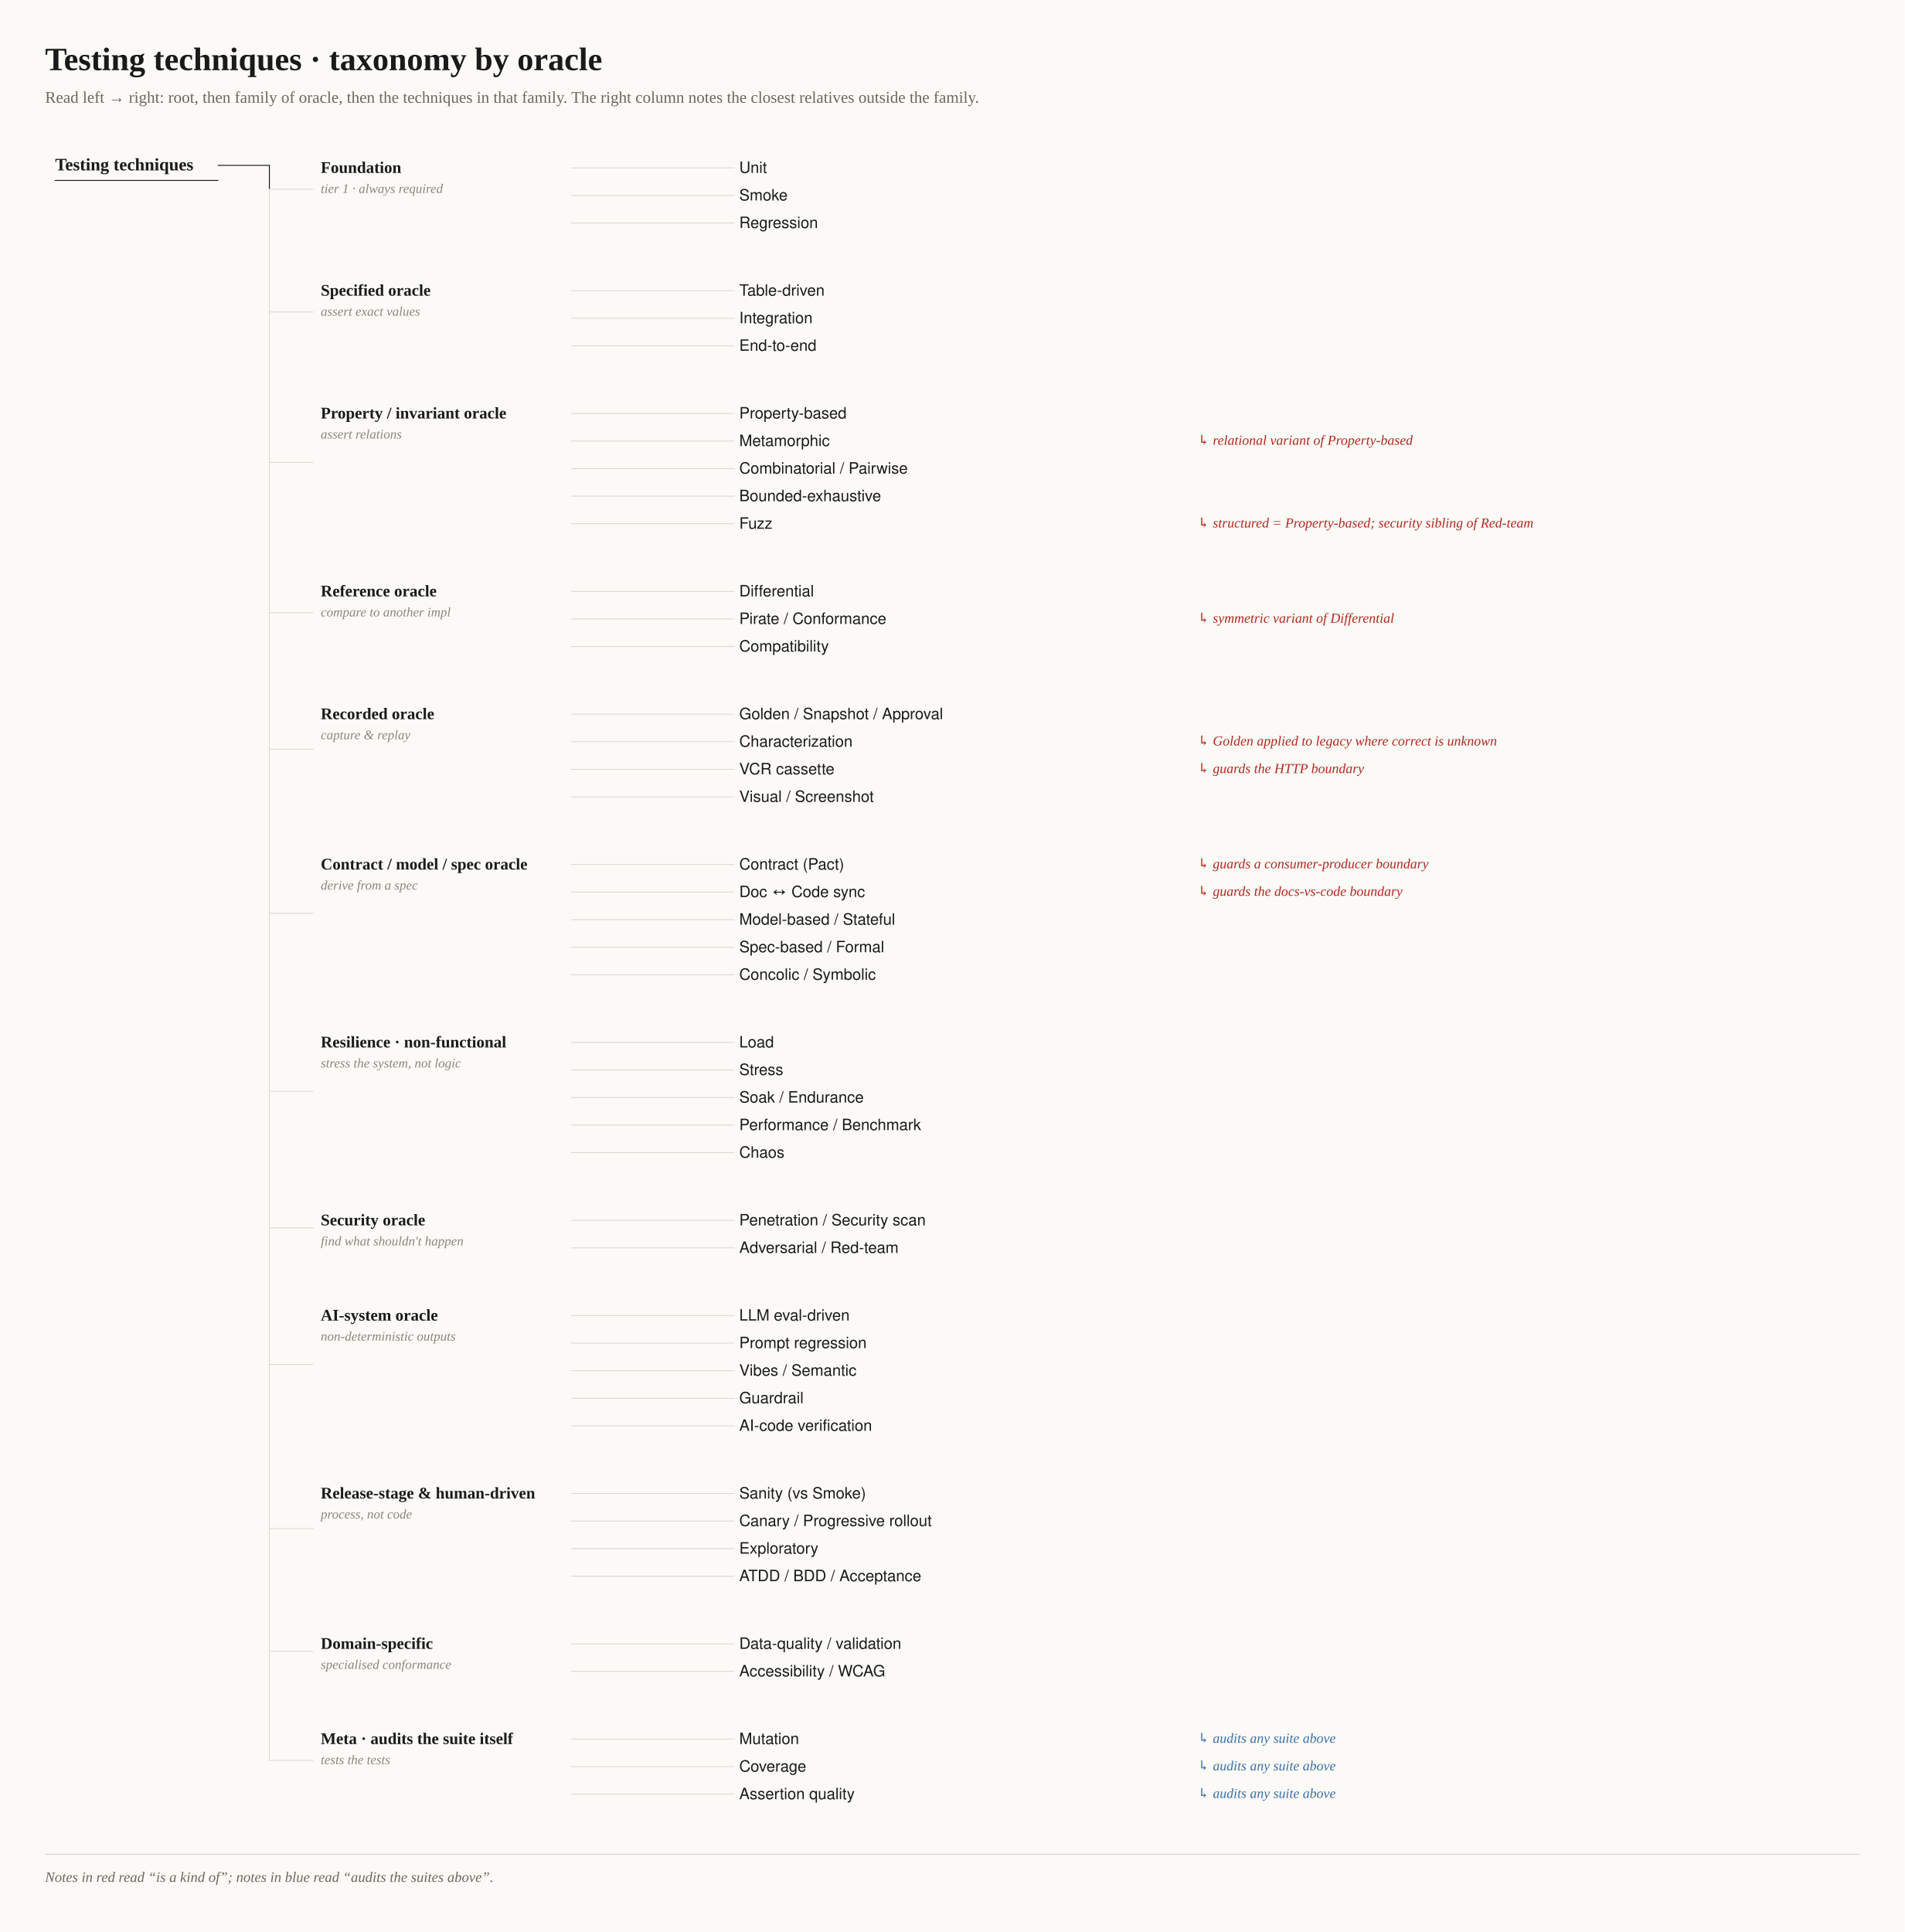
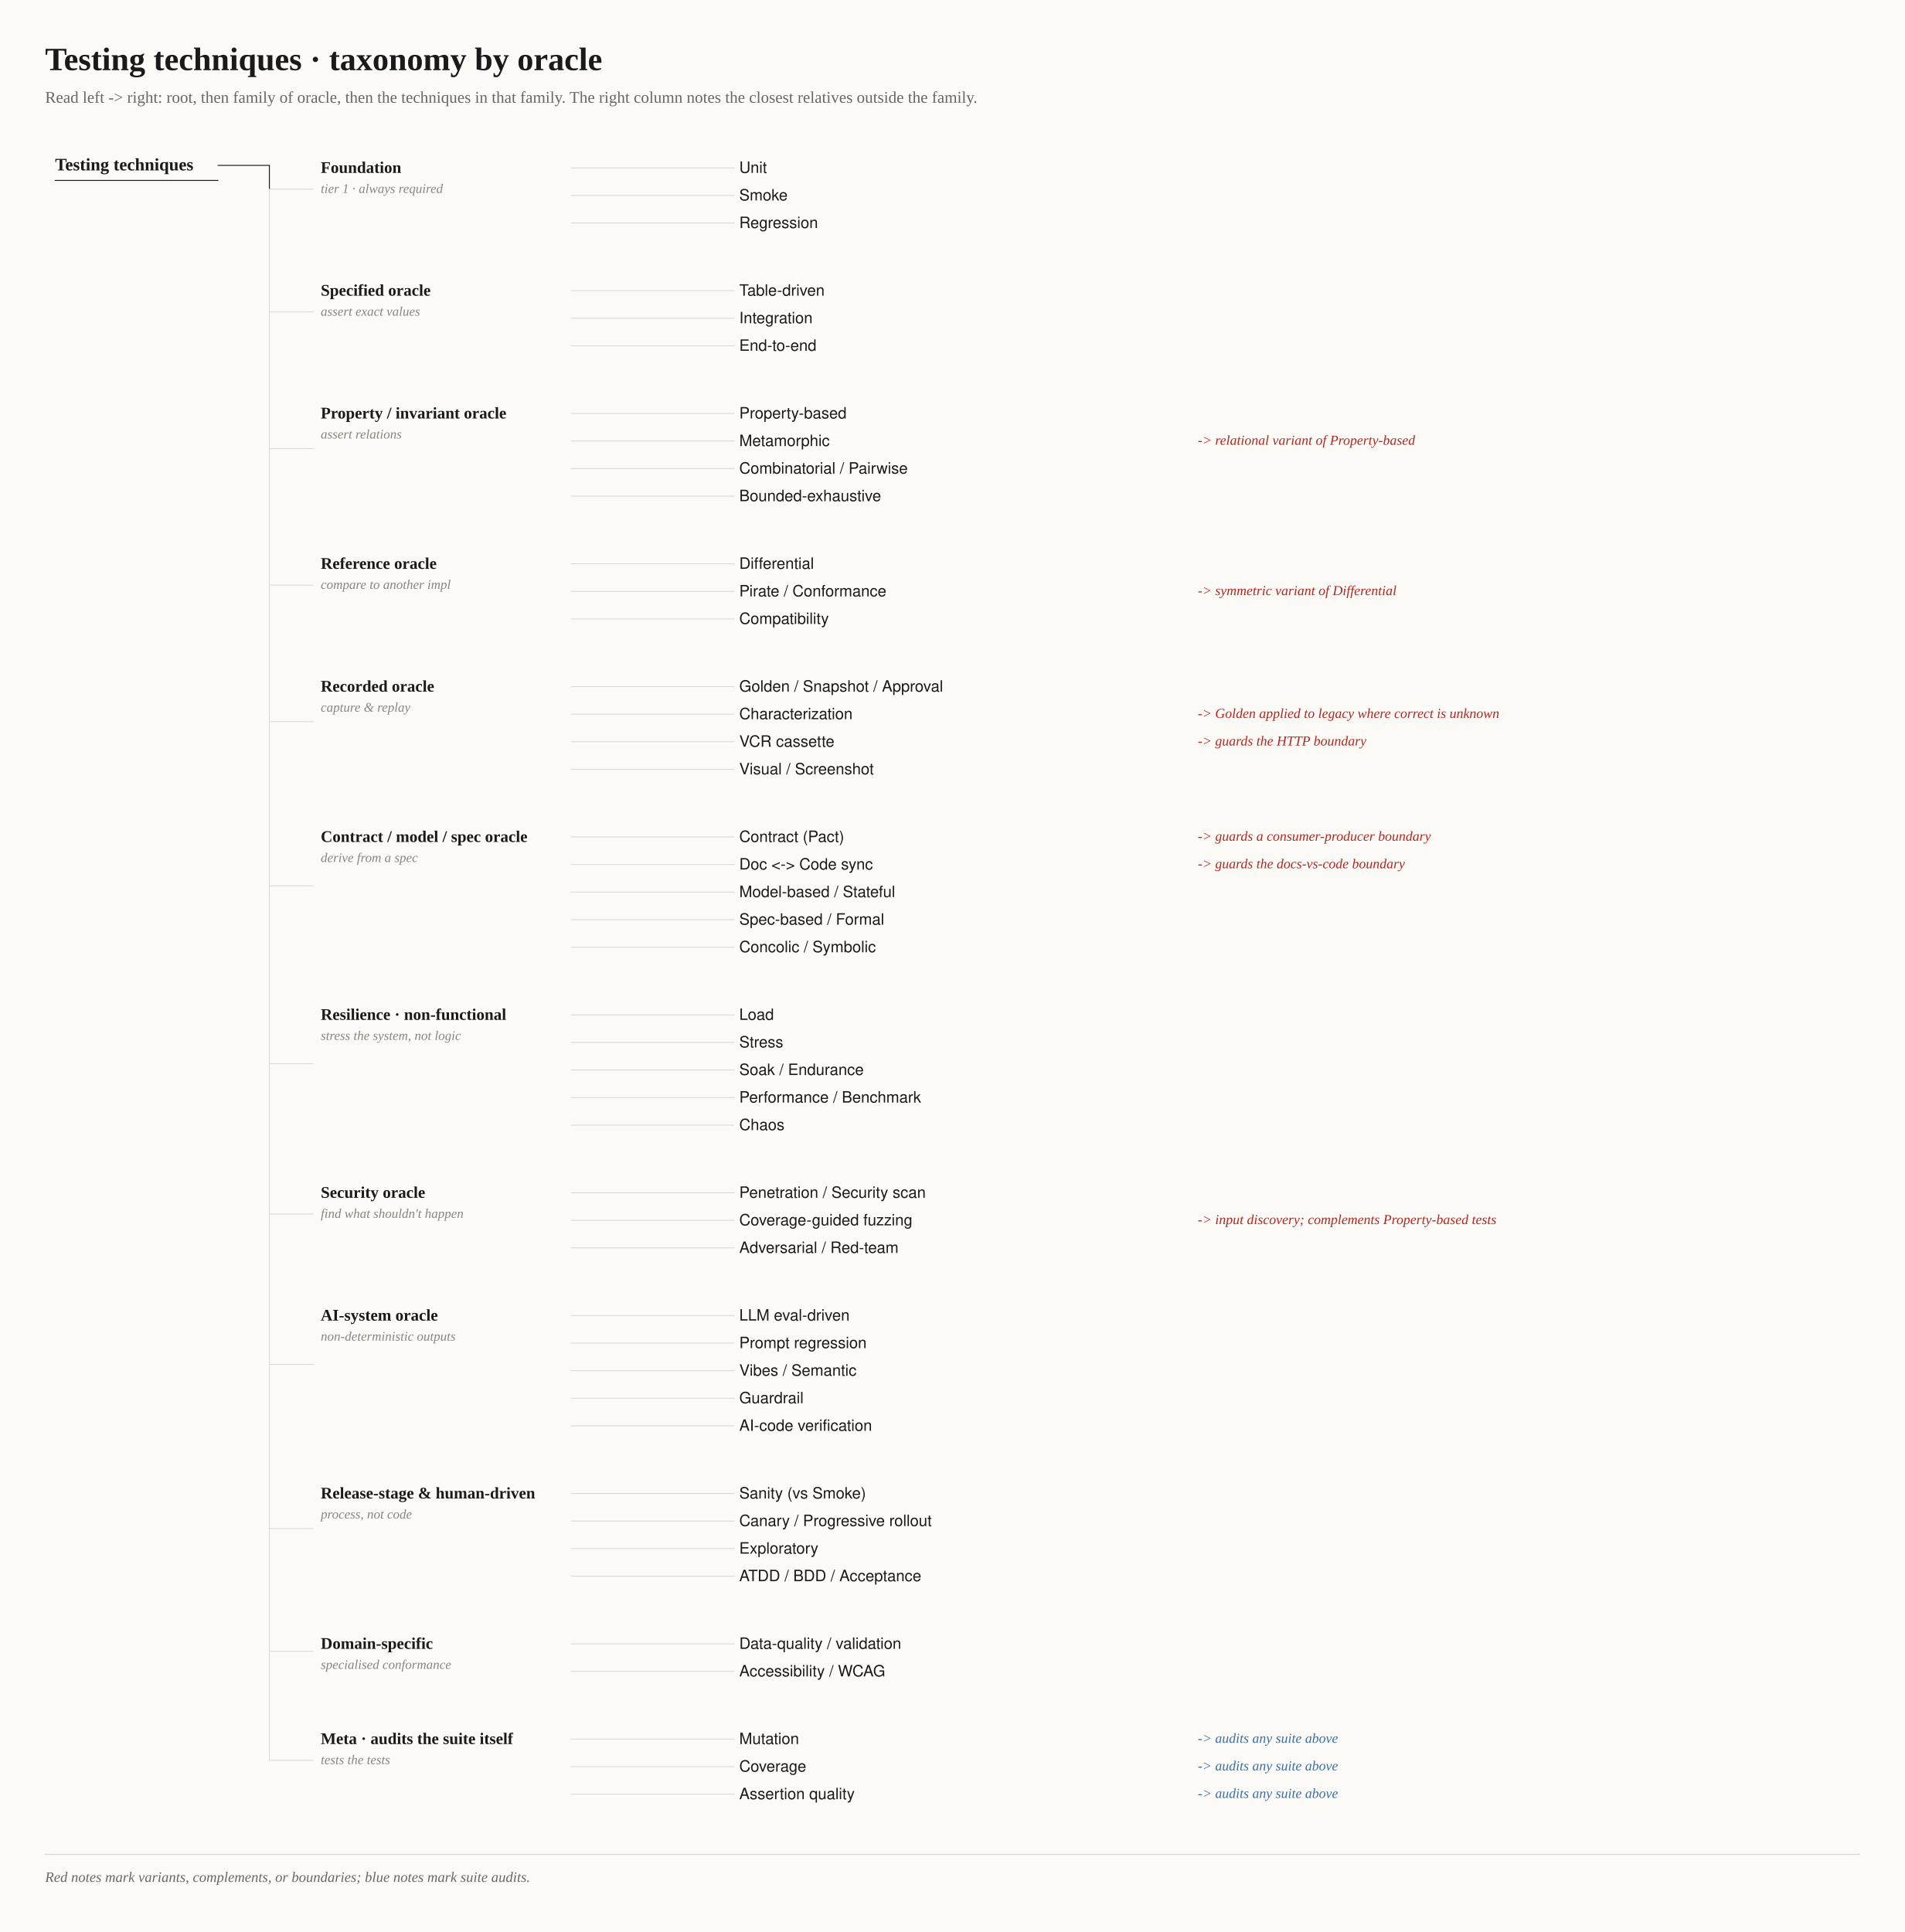
<svg xmlns="http://www.w3.org/2000/svg" width="1520" height="1542" viewBox="0 0 1520 1542">
  <rect width="1520" height="1542" fill="#fbfaf7" />
  <text x="36.0" y="56.0" font-size="26" font-family="Georgia, 'Times New Roman', serif" font-weight="700" fill="#1a1a1a" text-anchor="start">Testing techniques · taxonomy by oracle</text>
-   <text x="36.0" y="82.0" font-size="13" font-family="Georgia, 'Times New Roman', serif" font-weight="400" fill="#6b665d" text-anchor="start">Read left → right: root, then family of oracle, then the techniques in that family. The right column notes the closest relatives outside the family.</text>
+   <text x="36.0" y="82.0" font-size="13" font-family="Georgia, 'Times New Roman', serif" font-weight="400" fill="#6b665d" text-anchor="start">Read left -&gt; right: root, then family of oracle, then the techniques in that family. The right column notes the closest relatives outside the family.</text>
  <text x="44.0" y="136.0" font-size="14" font-family="Georgia, 'Times New Roman', serif" font-weight="700" fill="#1a1a1a" text-anchor="start">Testing techniques</text>
  <line x1="44.0" y1="144.0" x2="174.0" y2="144.0" stroke="#1a1a1a" stroke-width="0.75" stroke-linecap="round" />
  <text x="256.0" y="138.0" font-size="13" font-family="Georgia, 'Times New Roman', serif" font-weight="700" fill="#1a1a1a" text-anchor="start">Foundation</text>
  <text x="256.0" y="154.0" font-size="10.5" font-family="Georgia, 'Times New Roman', serif" font-weight="400" fill="#8a857c" text-anchor="start" font-style="italic">tier 1 · always required</text>
  <text x="590.0" y="138.0" font-size="12.5" font-family="-apple-system, 'Segoe UI', Helvetica, Arial, sans-serif" font-weight="400" fill="#1a1a1a" text-anchor="start">Unit</text>
  <line x1="456.0" y1="134.0" x2="586.0" y2="134.0" stroke="#d8d4cc" stroke-width="0.6" stroke-linecap="round" />
  <text x="590.0" y="160.0" font-size="12.5" font-family="-apple-system, 'Segoe UI', Helvetica, Arial, sans-serif" font-weight="400" fill="#1a1a1a" text-anchor="start">Smoke</text>
  <line x1="456.0" y1="156.0" x2="586.0" y2="156.0" stroke="#d8d4cc" stroke-width="0.6" stroke-linecap="round" />
  <text x="590.0" y="182.0" font-size="12.5" font-family="-apple-system, 'Segoe UI', Helvetica, Arial, sans-serif" font-weight="400" fill="#1a1a1a" text-anchor="start">Regression</text>
  <line x1="456.0" y1="178.0" x2="586.0" y2="178.0" stroke="#d8d4cc" stroke-width="0.6" stroke-linecap="round" />
  <text x="256.0" y="236.0" font-size="13" font-family="Georgia, 'Times New Roman', serif" font-weight="700" fill="#1a1a1a" text-anchor="start">Specified oracle</text>
  <text x="256.0" y="252.0" font-size="10.5" font-family="Georgia, 'Times New Roman', serif" font-weight="400" fill="#8a857c" text-anchor="start" font-style="italic">assert exact values</text>
  <text x="590.0" y="236.0" font-size="12.5" font-family="-apple-system, 'Segoe UI', Helvetica, Arial, sans-serif" font-weight="400" fill="#1a1a1a" text-anchor="start">Table-driven</text>
  <line x1="456.0" y1="232.0" x2="586.0" y2="232.0" stroke="#d8d4cc" stroke-width="0.6" stroke-linecap="round" />
  <text x="590.0" y="258.0" font-size="12.5" font-family="-apple-system, 'Segoe UI', Helvetica, Arial, sans-serif" font-weight="400" fill="#1a1a1a" text-anchor="start">Integration</text>
  <line x1="456.0" y1="254.0" x2="586.0" y2="254.0" stroke="#d8d4cc" stroke-width="0.6" stroke-linecap="round" />
  <text x="590.0" y="280.0" font-size="12.5" font-family="-apple-system, 'Segoe UI', Helvetica, Arial, sans-serif" font-weight="400" fill="#1a1a1a" text-anchor="start">End-to-end</text>
  <line x1="456.0" y1="276.0" x2="586.0" y2="276.0" stroke="#d8d4cc" stroke-width="0.6" stroke-linecap="round" />
  <text x="256.0" y="334.0" font-size="13" font-family="Georgia, 'Times New Roman', serif" font-weight="700" fill="#1a1a1a" text-anchor="start">Property / invariant oracle</text>
  <text x="256.0" y="350.0" font-size="10.5" font-family="Georgia, 'Times New Roman', serif" font-weight="400" fill="#8a857c" text-anchor="start" font-style="italic">assert relations</text>
  <text x="590.0" y="334.0" font-size="12.5" font-family="-apple-system, 'Segoe UI', Helvetica, Arial, sans-serif" font-weight="400" fill="#1a1a1a" text-anchor="start">Property-based</text>
  <line x1="456.0" y1="330.0" x2="586.0" y2="330.0" stroke="#d8d4cc" stroke-width="0.6" stroke-linecap="round" />
  <text x="590.0" y="356.0" font-size="12.5" font-family="-apple-system, 'Segoe UI', Helvetica, Arial, sans-serif" font-weight="400" fill="#1a1a1a" text-anchor="start">Metamorphic</text>
  <line x1="456.0" y1="352.0" x2="586.0" y2="352.0" stroke="#d8d4cc" stroke-width="0.6" stroke-linecap="round" />
  <text x="590.0" y="378.0" font-size="12.5" font-family="-apple-system, 'Segoe UI', Helvetica, Arial, sans-serif" font-weight="400" fill="#1a1a1a" text-anchor="start">Combinatorial / Pairwise</text>
  <line x1="456.0" y1="374.0" x2="586.0" y2="374.0" stroke="#d8d4cc" stroke-width="0.6" stroke-linecap="round" />
  <text x="590.0" y="400.0" font-size="12.5" font-family="-apple-system, 'Segoe UI', Helvetica, Arial, sans-serif" font-weight="400" fill="#1a1a1a" text-anchor="start">Bounded-exhaustive</text>
  <line x1="456.0" y1="396.0" x2="586.0" y2="396.0" stroke="#d8d4cc" stroke-width="0.6" stroke-linecap="round" />
-   <text x="590.0" y="422.0" font-size="12.5" font-family="-apple-system, 'Segoe UI', Helvetica, Arial, sans-serif" font-weight="400" fill="#1a1a1a" text-anchor="start">Fuzz</text>
-   <line x1="456.0" y1="418.0" x2="586.0" y2="418.0" stroke="#d8d4cc" stroke-width="0.6" stroke-linecap="round" />
-   <text x="256.0" y="476.0" font-size="13" font-family="Georgia, 'Times New Roman', serif" font-weight="700" fill="#1a1a1a" text-anchor="start">Reference oracle</text>
-   <text x="256.0" y="492.0" font-size="10.5" font-family="Georgia, 'Times New Roman', serif" font-weight="400" fill="#8a857c" text-anchor="start" font-style="italic">compare to another impl</text>
-   <text x="590.0" y="476.0" font-size="12.5" font-family="-apple-system, 'Segoe UI', Helvetica, Arial, sans-serif" font-weight="400" fill="#1a1a1a" text-anchor="start">Differential</text>
+   <text x="256.0" y="454.0" font-size="13" font-family="Georgia, 'Times New Roman', serif" font-weight="700" fill="#1a1a1a" text-anchor="start">Reference oracle</text>
+   <text x="256.0" y="470.0" font-size="10.5" font-family="Georgia, 'Times New Roman', serif" font-weight="400" fill="#8a857c" text-anchor="start" font-style="italic">compare to another impl</text>
+   <text x="590.0" y="454.0" font-size="12.5" font-family="-apple-system, 'Segoe UI', Helvetica, Arial, sans-serif" font-weight="400" fill="#1a1a1a" text-anchor="start">Differential</text>
+   <line x1="456.0" y1="450.0" x2="586.0" y2="450.0" stroke="#d8d4cc" stroke-width="0.6" stroke-linecap="round" />
+   <text x="590.0" y="476.0" font-size="12.5" font-family="-apple-system, 'Segoe UI', Helvetica, Arial, sans-serif" font-weight="400" fill="#1a1a1a" text-anchor="start">Pirate / Conformance</text>
  <line x1="456.0" y1="472.0" x2="586.0" y2="472.0" stroke="#d8d4cc" stroke-width="0.6" stroke-linecap="round" />
-   <text x="590.0" y="498.0" font-size="12.5" font-family="-apple-system, 'Segoe UI', Helvetica, Arial, sans-serif" font-weight="400" fill="#1a1a1a" text-anchor="start">Pirate / Conformance</text>
+   <text x="590.0" y="498.0" font-size="12.5" font-family="-apple-system, 'Segoe UI', Helvetica, Arial, sans-serif" font-weight="400" fill="#1a1a1a" text-anchor="start">Compatibility</text>
  <line x1="456.0" y1="494.0" x2="586.0" y2="494.0" stroke="#d8d4cc" stroke-width="0.6" stroke-linecap="round" />
-   <text x="590.0" y="520.0" font-size="12.5" font-family="-apple-system, 'Segoe UI', Helvetica, Arial, sans-serif" font-weight="400" fill="#1a1a1a" text-anchor="start">Compatibility</text>
-   <line x1="456.0" y1="516.0" x2="586.0" y2="516.0" stroke="#d8d4cc" stroke-width="0.6" stroke-linecap="round" />
-   <text x="256.0" y="574.0" font-size="13" font-family="Georgia, 'Times New Roman', serif" font-weight="700" fill="#1a1a1a" text-anchor="start">Recorded oracle</text>
-   <text x="256.0" y="590.0" font-size="10.5" font-family="Georgia, 'Times New Roman', serif" font-weight="400" fill="#8a857c" text-anchor="start" font-style="italic">capture &amp; replay</text>
-   <text x="590.0" y="574.0" font-size="12.5" font-family="-apple-system, 'Segoe UI', Helvetica, Arial, sans-serif" font-weight="400" fill="#1a1a1a" text-anchor="start">Golden / Snapshot / Approval</text>
+   <text x="256.0" y="552.0" font-size="13" font-family="Georgia, 'Times New Roman', serif" font-weight="700" fill="#1a1a1a" text-anchor="start">Recorded oracle</text>
+   <text x="256.0" y="568.0" font-size="10.5" font-family="Georgia, 'Times New Roman', serif" font-weight="400" fill="#8a857c" text-anchor="start" font-style="italic">capture &amp; replay</text>
+   <text x="590.0" y="552.0" font-size="12.5" font-family="-apple-system, 'Segoe UI', Helvetica, Arial, sans-serif" font-weight="400" fill="#1a1a1a" text-anchor="start">Golden / Snapshot / Approval</text>
+   <line x1="456.0" y1="548.0" x2="586.0" y2="548.0" stroke="#d8d4cc" stroke-width="0.6" stroke-linecap="round" />
+   <text x="590.0" y="574.0" font-size="12.5" font-family="-apple-system, 'Segoe UI', Helvetica, Arial, sans-serif" font-weight="400" fill="#1a1a1a" text-anchor="start">Characterization</text>
  <line x1="456.0" y1="570.0" x2="586.0" y2="570.0" stroke="#d8d4cc" stroke-width="0.6" stroke-linecap="round" />
-   <text x="590.0" y="596.0" font-size="12.5" font-family="-apple-system, 'Segoe UI', Helvetica, Arial, sans-serif" font-weight="400" fill="#1a1a1a" text-anchor="start">Characterization</text>
+   <text x="590.0" y="596.0" font-size="12.5" font-family="-apple-system, 'Segoe UI', Helvetica, Arial, sans-serif" font-weight="400" fill="#1a1a1a" text-anchor="start">VCR cassette</text>
  <line x1="456.0" y1="592.0" x2="586.0" y2="592.0" stroke="#d8d4cc" stroke-width="0.6" stroke-linecap="round" />
-   <text x="590.0" y="618.0" font-size="12.5" font-family="-apple-system, 'Segoe UI', Helvetica, Arial, sans-serif" font-weight="400" fill="#1a1a1a" text-anchor="start">VCR cassette</text>
+   <text x="590.0" y="618.0" font-size="12.5" font-family="-apple-system, 'Segoe UI', Helvetica, Arial, sans-serif" font-weight="400" fill="#1a1a1a" text-anchor="start">Visual / Screenshot</text>
  <line x1="456.0" y1="614.0" x2="586.0" y2="614.0" stroke="#d8d4cc" stroke-width="0.6" stroke-linecap="round" />
-   <text x="590.0" y="640.0" font-size="12.5" font-family="-apple-system, 'Segoe UI', Helvetica, Arial, sans-serif" font-weight="400" fill="#1a1a1a" text-anchor="start">Visual / Screenshot</text>
-   <line x1="456.0" y1="636.0" x2="586.0" y2="636.0" stroke="#d8d4cc" stroke-width="0.6" stroke-linecap="round" />
-   <text x="256.0" y="694.0" font-size="13" font-family="Georgia, 'Times New Roman', serif" font-weight="700" fill="#1a1a1a" text-anchor="start">Contract / model / spec oracle</text>
-   <text x="256.0" y="710.0" font-size="10.5" font-family="Georgia, 'Times New Roman', serif" font-weight="400" fill="#8a857c" text-anchor="start" font-style="italic">derive from a spec</text>
-   <text x="590.0" y="694.0" font-size="12.5" font-family="-apple-system, 'Segoe UI', Helvetica, Arial, sans-serif" font-weight="400" fill="#1a1a1a" text-anchor="start">Contract (Pact)</text>
+   <text x="256.0" y="672.0" font-size="13" font-family="Georgia, 'Times New Roman', serif" font-weight="700" fill="#1a1a1a" text-anchor="start">Contract / model / spec oracle</text>
+   <text x="256.0" y="688.0" font-size="10.5" font-family="Georgia, 'Times New Roman', serif" font-weight="400" fill="#8a857c" text-anchor="start" font-style="italic">derive from a spec</text>
+   <text x="590.0" y="672.0" font-size="12.5" font-family="-apple-system, 'Segoe UI', Helvetica, Arial, sans-serif" font-weight="400" fill="#1a1a1a" text-anchor="start">Contract (Pact)</text>
+   <line x1="456.0" y1="668.0" x2="586.0" y2="668.0" stroke="#d8d4cc" stroke-width="0.6" stroke-linecap="round" />
+   <text x="590.0" y="694.0" font-size="12.5" font-family="-apple-system, 'Segoe UI', Helvetica, Arial, sans-serif" font-weight="400" fill="#1a1a1a" text-anchor="start">Doc &lt;-&gt; Code sync</text>
  <line x1="456.0" y1="690.0" x2="586.0" y2="690.0" stroke="#d8d4cc" stroke-width="0.6" stroke-linecap="round" />
-   <text x="590.0" y="716.0" font-size="12.5" font-family="-apple-system, 'Segoe UI', Helvetica, Arial, sans-serif" font-weight="400" fill="#1a1a1a" text-anchor="start">Doc ↔ Code sync</text>
+   <text x="590.0" y="716.0" font-size="12.5" font-family="-apple-system, 'Segoe UI', Helvetica, Arial, sans-serif" font-weight="400" fill="#1a1a1a" text-anchor="start">Model-based / Stateful</text>
  <line x1="456.0" y1="712.0" x2="586.0" y2="712.0" stroke="#d8d4cc" stroke-width="0.6" stroke-linecap="round" />
-   <text x="590.0" y="738.0" font-size="12.5" font-family="-apple-system, 'Segoe UI', Helvetica, Arial, sans-serif" font-weight="400" fill="#1a1a1a" text-anchor="start">Model-based / Stateful</text>
+   <text x="590.0" y="738.0" font-size="12.5" font-family="-apple-system, 'Segoe UI', Helvetica, Arial, sans-serif" font-weight="400" fill="#1a1a1a" text-anchor="start">Spec-based / Formal</text>
  <line x1="456.0" y1="734.0" x2="586.0" y2="734.0" stroke="#d8d4cc" stroke-width="0.6" stroke-linecap="round" />
-   <text x="590.0" y="760.0" font-size="12.5" font-family="-apple-system, 'Segoe UI', Helvetica, Arial, sans-serif" font-weight="400" fill="#1a1a1a" text-anchor="start">Spec-based / Formal</text>
+   <text x="590.0" y="760.0" font-size="12.5" font-family="-apple-system, 'Segoe UI', Helvetica, Arial, sans-serif" font-weight="400" fill="#1a1a1a" text-anchor="start">Concolic / Symbolic</text>
  <line x1="456.0" y1="756.0" x2="586.0" y2="756.0" stroke="#d8d4cc" stroke-width="0.6" stroke-linecap="round" />
-   <text x="590.0" y="782.0" font-size="12.5" font-family="-apple-system, 'Segoe UI', Helvetica, Arial, sans-serif" font-weight="400" fill="#1a1a1a" text-anchor="start">Concolic / Symbolic</text>
-   <line x1="456.0" y1="778.0" x2="586.0" y2="778.0" stroke="#d8d4cc" stroke-width="0.6" stroke-linecap="round" />
-   <text x="256.0" y="836.0" font-size="13" font-family="Georgia, 'Times New Roman', serif" font-weight="700" fill="#1a1a1a" text-anchor="start">Resilience · non-functional</text>
-   <text x="256.0" y="852.0" font-size="10.5" font-family="Georgia, 'Times New Roman', serif" font-weight="400" fill="#8a857c" text-anchor="start" font-style="italic">stress the system, not logic</text>
-   <text x="590.0" y="836.0" font-size="12.5" font-family="-apple-system, 'Segoe UI', Helvetica, Arial, sans-serif" font-weight="400" fill="#1a1a1a" text-anchor="start">Load</text>
+   <text x="256.0" y="814.0" font-size="13" font-family="Georgia, 'Times New Roman', serif" font-weight="700" fill="#1a1a1a" text-anchor="start">Resilience · non-functional</text>
+   <text x="256.0" y="830.0" font-size="10.5" font-family="Georgia, 'Times New Roman', serif" font-weight="400" fill="#8a857c" text-anchor="start" font-style="italic">stress the system, not logic</text>
+   <text x="590.0" y="814.0" font-size="12.5" font-family="-apple-system, 'Segoe UI', Helvetica, Arial, sans-serif" font-weight="400" fill="#1a1a1a" text-anchor="start">Load</text>
+   <line x1="456.0" y1="810.0" x2="586.0" y2="810.0" stroke="#d8d4cc" stroke-width="0.6" stroke-linecap="round" />
+   <text x="590.0" y="836.0" font-size="12.5" font-family="-apple-system, 'Segoe UI', Helvetica, Arial, sans-serif" font-weight="400" fill="#1a1a1a" text-anchor="start">Stress</text>
  <line x1="456.0" y1="832.0" x2="586.0" y2="832.0" stroke="#d8d4cc" stroke-width="0.6" stroke-linecap="round" />
-   <text x="590.0" y="858.0" font-size="12.5" font-family="-apple-system, 'Segoe UI', Helvetica, Arial, sans-serif" font-weight="400" fill="#1a1a1a" text-anchor="start">Stress</text>
+   <text x="590.0" y="858.0" font-size="12.5" font-family="-apple-system, 'Segoe UI', Helvetica, Arial, sans-serif" font-weight="400" fill="#1a1a1a" text-anchor="start">Soak / Endurance</text>
  <line x1="456.0" y1="854.0" x2="586.0" y2="854.0" stroke="#d8d4cc" stroke-width="0.6" stroke-linecap="round" />
-   <text x="590.0" y="880.0" font-size="12.5" font-family="-apple-system, 'Segoe UI', Helvetica, Arial, sans-serif" font-weight="400" fill="#1a1a1a" text-anchor="start">Soak / Endurance</text>
+   <text x="590.0" y="880.0" font-size="12.5" font-family="-apple-system, 'Segoe UI', Helvetica, Arial, sans-serif" font-weight="400" fill="#1a1a1a" text-anchor="start">Performance / Benchmark</text>
  <line x1="456.0" y1="876.0" x2="586.0" y2="876.0" stroke="#d8d4cc" stroke-width="0.6" stroke-linecap="round" />
-   <text x="590.0" y="902.0" font-size="12.5" font-family="-apple-system, 'Segoe UI', Helvetica, Arial, sans-serif" font-weight="400" fill="#1a1a1a" text-anchor="start">Performance / Benchmark</text>
+   <text x="590.0" y="902.0" font-size="12.5" font-family="-apple-system, 'Segoe UI', Helvetica, Arial, sans-serif" font-weight="400" fill="#1a1a1a" text-anchor="start">Chaos</text>
  <line x1="456.0" y1="898.0" x2="586.0" y2="898.0" stroke="#d8d4cc" stroke-width="0.6" stroke-linecap="round" />
-   <text x="590.0" y="924.0" font-size="12.5" font-family="-apple-system, 'Segoe UI', Helvetica, Arial, sans-serif" font-weight="400" fill="#1a1a1a" text-anchor="start">Chaos</text>
-   <line x1="456.0" y1="920.0" x2="586.0" y2="920.0" stroke="#d8d4cc" stroke-width="0.6" stroke-linecap="round" />
-   <text x="256.0" y="978.0" font-size="13" font-family="Georgia, 'Times New Roman', serif" font-weight="700" fill="#1a1a1a" text-anchor="start">Security oracle</text>
-   <text x="256.0" y="994.0" font-size="10.5" font-family="Georgia, 'Times New Roman', serif" font-weight="400" fill="#8a857c" text-anchor="start" font-style="italic">find what shouldn't happen</text>
-   <text x="590.0" y="978.0" font-size="12.5" font-family="-apple-system, 'Segoe UI', Helvetica, Arial, sans-serif" font-weight="400" fill="#1a1a1a" text-anchor="start">Penetration / Security scan</text>
+   <text x="256.0" y="956.0" font-size="13" font-family="Georgia, 'Times New Roman', serif" font-weight="700" fill="#1a1a1a" text-anchor="start">Security oracle</text>
+   <text x="256.0" y="972.0" font-size="10.5" font-family="Georgia, 'Times New Roman', serif" font-weight="400" fill="#8a857c" text-anchor="start" font-style="italic">find what shouldn't happen</text>
+   <text x="590.0" y="956.0" font-size="12.5" font-family="-apple-system, 'Segoe UI', Helvetica, Arial, sans-serif" font-weight="400" fill="#1a1a1a" text-anchor="start">Penetration / Security scan</text>
+   <line x1="456.0" y1="952.0" x2="586.0" y2="952.0" stroke="#d8d4cc" stroke-width="0.6" stroke-linecap="round" />
+   <text x="590.0" y="978.0" font-size="12.5" font-family="-apple-system, 'Segoe UI', Helvetica, Arial, sans-serif" font-weight="400" fill="#1a1a1a" text-anchor="start">Coverage-guided fuzzing</text>
  <line x1="456.0" y1="974.0" x2="586.0" y2="974.0" stroke="#d8d4cc" stroke-width="0.6" stroke-linecap="round" />
  <text x="590.0" y="1000.0" font-size="12.5" font-family="-apple-system, 'Segoe UI', Helvetica, Arial, sans-serif" font-weight="400" fill="#1a1a1a" text-anchor="start">Adversarial / Red-team</text>
  <line x1="456.0" y1="996.0" x2="586.0" y2="996.0" stroke="#d8d4cc" stroke-width="0.6" stroke-linecap="round" />
  <text x="256.0" y="1054.0" font-size="13" font-family="Georgia, 'Times New Roman', serif" font-weight="700" fill="#1a1a1a" text-anchor="start">AI-system oracle</text>
  <text x="256.0" y="1070.0" font-size="10.5" font-family="Georgia, 'Times New Roman', serif" font-weight="400" fill="#8a857c" text-anchor="start" font-style="italic">non-deterministic outputs</text>
  <text x="590.0" y="1054.0" font-size="12.5" font-family="-apple-system, 'Segoe UI', Helvetica, Arial, sans-serif" font-weight="400" fill="#1a1a1a" text-anchor="start">LLM eval-driven</text>
  <line x1="456.0" y1="1050.0" x2="586.0" y2="1050.0" stroke="#d8d4cc" stroke-width="0.6" stroke-linecap="round" />
  <text x="590.0" y="1076.0" font-size="12.5" font-family="-apple-system, 'Segoe UI', Helvetica, Arial, sans-serif" font-weight="400" fill="#1a1a1a" text-anchor="start">Prompt regression</text>
  <line x1="456.0" y1="1072.0" x2="586.0" y2="1072.0" stroke="#d8d4cc" stroke-width="0.6" stroke-linecap="round" />
  <text x="590.0" y="1098.0" font-size="12.5" font-family="-apple-system, 'Segoe UI', Helvetica, Arial, sans-serif" font-weight="400" fill="#1a1a1a" text-anchor="start">Vibes / Semantic</text>
  <line x1="456.0" y1="1094.0" x2="586.0" y2="1094.0" stroke="#d8d4cc" stroke-width="0.6" stroke-linecap="round" />
  <text x="590.0" y="1120.0" font-size="12.5" font-family="-apple-system, 'Segoe UI', Helvetica, Arial, sans-serif" font-weight="400" fill="#1a1a1a" text-anchor="start">Guardrail</text>
  <line x1="456.0" y1="1116.0" x2="586.0" y2="1116.0" stroke="#d8d4cc" stroke-width="0.6" stroke-linecap="round" />
  <text x="590.0" y="1142.0" font-size="12.5" font-family="-apple-system, 'Segoe UI', Helvetica, Arial, sans-serif" font-weight="400" fill="#1a1a1a" text-anchor="start">AI-code verification</text>
  <line x1="456.0" y1="1138.0" x2="586.0" y2="1138.0" stroke="#d8d4cc" stroke-width="0.6" stroke-linecap="round" />
  <text x="256.0" y="1196.0" font-size="13" font-family="Georgia, 'Times New Roman', serif" font-weight="700" fill="#1a1a1a" text-anchor="start">Release-stage &amp; human-driven</text>
  <text x="256.0" y="1212.0" font-size="10.5" font-family="Georgia, 'Times New Roman', serif" font-weight="400" fill="#8a857c" text-anchor="start" font-style="italic">process, not code</text>
  <text x="590.0" y="1196.0" font-size="12.5" font-family="-apple-system, 'Segoe UI', Helvetica, Arial, sans-serif" font-weight="400" fill="#1a1a1a" text-anchor="start">Sanity (vs Smoke)</text>
  <line x1="456.0" y1="1192.0" x2="586.0" y2="1192.0" stroke="#d8d4cc" stroke-width="0.6" stroke-linecap="round" />
  <text x="590.0" y="1218.0" font-size="12.5" font-family="-apple-system, 'Segoe UI', Helvetica, Arial, sans-serif" font-weight="400" fill="#1a1a1a" text-anchor="start">Canary / Progressive rollout</text>
  <line x1="456.0" y1="1214.0" x2="586.0" y2="1214.0" stroke="#d8d4cc" stroke-width="0.6" stroke-linecap="round" />
  <text x="590.0" y="1240.0" font-size="12.5" font-family="-apple-system, 'Segoe UI', Helvetica, Arial, sans-serif" font-weight="400" fill="#1a1a1a" text-anchor="start">Exploratory</text>
  <line x1="456.0" y1="1236.0" x2="586.0" y2="1236.0" stroke="#d8d4cc" stroke-width="0.6" stroke-linecap="round" />
  <text x="590.0" y="1262.0" font-size="12.5" font-family="-apple-system, 'Segoe UI', Helvetica, Arial, sans-serif" font-weight="400" fill="#1a1a1a" text-anchor="start">ATDD / BDD / Acceptance</text>
  <line x1="456.0" y1="1258.0" x2="586.0" y2="1258.0" stroke="#d8d4cc" stroke-width="0.6" stroke-linecap="round" />
  <text x="256.0" y="1316.0" font-size="13" font-family="Georgia, 'Times New Roman', serif" font-weight="700" fill="#1a1a1a" text-anchor="start">Domain-specific</text>
  <text x="256.0" y="1332.0" font-size="10.5" font-family="Georgia, 'Times New Roman', serif" font-weight="400" fill="#8a857c" text-anchor="start" font-style="italic">specialised conformance</text>
  <text x="590.0" y="1316.0" font-size="12.5" font-family="-apple-system, 'Segoe UI', Helvetica, Arial, sans-serif" font-weight="400" fill="#1a1a1a" text-anchor="start">Data-quality / validation</text>
  <line x1="456.0" y1="1312.0" x2="586.0" y2="1312.0" stroke="#d8d4cc" stroke-width="0.6" stroke-linecap="round" />
  <text x="590.0" y="1338.0" font-size="12.5" font-family="-apple-system, 'Segoe UI', Helvetica, Arial, sans-serif" font-weight="400" fill="#1a1a1a" text-anchor="start">Accessibility / WCAG</text>
  <line x1="456.0" y1="1334.0" x2="586.0" y2="1334.0" stroke="#d8d4cc" stroke-width="0.6" stroke-linecap="round" />
  <text x="256.0" y="1392.0" font-size="13" font-family="Georgia, 'Times New Roman', serif" font-weight="700" fill="#1a1a1a" text-anchor="start">Meta · audits the suite itself</text>
  <text x="256.0" y="1408.0" font-size="10.5" font-family="Georgia, 'Times New Roman', serif" font-weight="400" fill="#8a857c" text-anchor="start" font-style="italic">tests the tests</text>
  <text x="590.0" y="1392.0" font-size="12.5" font-family="-apple-system, 'Segoe UI', Helvetica, Arial, sans-serif" font-weight="400" fill="#1a1a1a" text-anchor="start">Mutation</text>
  <line x1="456.0" y1="1388.0" x2="586.0" y2="1388.0" stroke="#d8d4cc" stroke-width="0.6" stroke-linecap="round" />
  <text x="590.0" y="1414.0" font-size="12.5" font-family="-apple-system, 'Segoe UI', Helvetica, Arial, sans-serif" font-weight="400" fill="#1a1a1a" text-anchor="start">Coverage</text>
  <line x1="456.0" y1="1410.0" x2="586.0" y2="1410.0" stroke="#d8d4cc" stroke-width="0.6" stroke-linecap="round" />
  <text x="590.0" y="1436.0" font-size="12.5" font-family="-apple-system, 'Segoe UI', Helvetica, Arial, sans-serif" font-weight="400" fill="#1a1a1a" text-anchor="start">Assertion quality</text>
  <line x1="456.0" y1="1432.0" x2="586.0" y2="1432.0" stroke="#d8d4cc" stroke-width="0.6" stroke-linecap="round" />
  <line x1="174.0" y1="132.0" x2="215.0" y2="132.0" stroke="#1a1a1a" stroke-width="0.75" stroke-linecap="round" />
  <line x1="215.0" y1="132.0" x2="215.0" y2="151.0" stroke="#1a1a1a" stroke-width="0.75" stroke-linecap="round" />
  <line x1="215.0" y1="151.0" x2="215.0" y2="1405.0" stroke="#d8d4cc" stroke-width="0.6" stroke-linecap="round" />
  <line x1="215.0" y1="151.0" x2="250.0" y2="151.0" stroke="#d8d4cc" stroke-width="0.6" stroke-linecap="round" />
  <line x1="215.0" y1="249.0" x2="250.0" y2="249.0" stroke="#d8d4cc" stroke-width="0.6" stroke-linecap="round" />
-   <line x1="215.0" y1="369.0" x2="250.0" y2="369.0" stroke="#d8d4cc" stroke-width="0.6" stroke-linecap="round" />
-   <line x1="215.0" y1="489.0" x2="250.0" y2="489.0" stroke="#d8d4cc" stroke-width="0.6" stroke-linecap="round" />
-   <line x1="215.0" y1="598.0" x2="250.0" y2="598.0" stroke="#d8d4cc" stroke-width="0.6" stroke-linecap="round" />
-   <line x1="215.0" y1="729.0" x2="250.0" y2="729.0" stroke="#d8d4cc" stroke-width="0.6" stroke-linecap="round" />
-   <line x1="215.0" y1="871.0" x2="250.0" y2="871.0" stroke="#d8d4cc" stroke-width="0.6" stroke-linecap="round" />
-   <line x1="215.0" y1="980.0" x2="250.0" y2="980.0" stroke="#d8d4cc" stroke-width="0.6" stroke-linecap="round" />
+   <line x1="215.0" y1="358.0" x2="250.0" y2="358.0" stroke="#d8d4cc" stroke-width="0.6" stroke-linecap="round" />
+   <line x1="215.0" y1="467.0" x2="250.0" y2="467.0" stroke="#d8d4cc" stroke-width="0.6" stroke-linecap="round" />
+   <line x1="215.0" y1="576.0" x2="250.0" y2="576.0" stroke="#d8d4cc" stroke-width="0.6" stroke-linecap="round" />
+   <line x1="215.0" y1="707.0" x2="250.0" y2="707.0" stroke="#d8d4cc" stroke-width="0.6" stroke-linecap="round" />
+   <line x1="215.0" y1="849.0" x2="250.0" y2="849.0" stroke="#d8d4cc" stroke-width="0.6" stroke-linecap="round" />
+   <line x1="215.0" y1="969.0" x2="250.0" y2="969.0" stroke="#d8d4cc" stroke-width="0.6" stroke-linecap="round" />
  <line x1="215.0" y1="1089.0" x2="250.0" y2="1089.0" stroke="#d8d4cc" stroke-width="0.6" stroke-linecap="round" />
  <line x1="215.0" y1="1220.0" x2="250.0" y2="1220.0" stroke="#d8d4cc" stroke-width="0.6" stroke-linecap="round" />
  <line x1="215.0" y1="1318.0" x2="250.0" y2="1318.0" stroke="#d8d4cc" stroke-width="0.6" stroke-linecap="round" />
  <line x1="215.0" y1="1405.0" x2="250.0" y2="1405.0" stroke="#d8d4cc" stroke-width="0.6" stroke-linecap="round" />
-   <text x="956.0" y="497.0" font-size="11" font-family="Georgia, 'Times New Roman', serif" font-weight="400" fill="#b3261e" text-anchor="start" font-style="italic">↳ symmetric variant of Differential</text>
-   <text x="956.0" y="355.0" font-size="11" font-family="Georgia, 'Times New Roman', serif" font-weight="400" fill="#b3261e" text-anchor="start" font-style="italic">↳ relational variant of Property-based</text>
-   <text x="956.0" y="421.0" font-size="11" font-family="Georgia, 'Times New Roman', serif" font-weight="400" fill="#b3261e" text-anchor="start" font-style="italic">↳ structured = Property-based; security sibling of Red-team</text>
-   <text x="956.0" y="595.0" font-size="11" font-family="Georgia, 'Times New Roman', serif" font-weight="400" fill="#b3261e" text-anchor="start" font-style="italic">↳ Golden applied to legacy where correct is unknown</text>
-   <text x="956.0" y="1391.0" font-size="11" font-family="Georgia, 'Times New Roman', serif" font-weight="400" fill="#3a6ea5" text-anchor="start" font-style="italic">↳ audits any suite above</text>
-   <text x="956.0" y="1413.0" font-size="11" font-family="Georgia, 'Times New Roman', serif" font-weight="400" fill="#3a6ea5" text-anchor="start" font-style="italic">↳ audits any suite above</text>
-   <text x="956.0" y="1435.0" font-size="11" font-family="Georgia, 'Times New Roman', serif" font-weight="400" fill="#3a6ea5" text-anchor="start" font-style="italic">↳ audits any suite above</text>
-   <text x="956.0" y="715.0" font-size="11" font-family="Georgia, 'Times New Roman', serif" font-weight="400" fill="#b3261e" text-anchor="start" font-style="italic">↳ guards the docs-vs-code boundary</text>
-   <text x="956.0" y="617.0" font-size="11" font-family="Georgia, 'Times New Roman', serif" font-weight="400" fill="#b3261e" text-anchor="start" font-style="italic">↳ guards the HTTP boundary</text>
-   <text x="956.0" y="693.0" font-size="11" font-family="Georgia, 'Times New Roman', serif" font-weight="400" fill="#b3261e" text-anchor="start" font-style="italic">↳ guards a consumer-producer boundary</text>
+   <text x="956.0" y="475.0" font-size="11" font-family="Georgia, 'Times New Roman', serif" font-weight="400" fill="#b3261e" text-anchor="start" font-style="italic">-&gt; symmetric variant of Differential</text>
+   <text x="956.0" y="355.0" font-size="11" font-family="Georgia, 'Times New Roman', serif" font-weight="400" fill="#b3261e" text-anchor="start" font-style="italic">-&gt; relational variant of Property-based</text>
+   <text x="956.0" y="977.0" font-size="11" font-family="Georgia, 'Times New Roman', serif" font-weight="400" fill="#b3261e" text-anchor="start" font-style="italic">-&gt; input discovery; complements Property-based tests</text>
+   <text x="956.0" y="573.0" font-size="11" font-family="Georgia, 'Times New Roman', serif" font-weight="400" fill="#b3261e" text-anchor="start" font-style="italic">-&gt; Golden applied to legacy where correct is unknown</text>
+   <text x="956.0" y="1391.0" font-size="11" font-family="Georgia, 'Times New Roman', serif" font-weight="400" fill="#3a6ea5" text-anchor="start" font-style="italic">-&gt; audits any suite above</text>
+   <text x="956.0" y="1413.0" font-size="11" font-family="Georgia, 'Times New Roman', serif" font-weight="400" fill="#3a6ea5" text-anchor="start" font-style="italic">-&gt; audits any suite above</text>
+   <text x="956.0" y="1435.0" font-size="11" font-family="Georgia, 'Times New Roman', serif" font-weight="400" fill="#3a6ea5" text-anchor="start" font-style="italic">-&gt; audits any suite above</text>
+   <text x="956.0" y="693.0" font-size="11" font-family="Georgia, 'Times New Roman', serif" font-weight="400" fill="#b3261e" text-anchor="start" font-style="italic">-&gt; guards the docs-vs-code boundary</text>
+   <text x="956.0" y="595.0" font-size="11" font-family="Georgia, 'Times New Roman', serif" font-weight="400" fill="#b3261e" text-anchor="start" font-style="italic">-&gt; guards the HTTP boundary</text>
+   <text x="956.0" y="671.0" font-size="11" font-family="Georgia, 'Times New Roman', serif" font-weight="400" fill="#b3261e" text-anchor="start" font-style="italic">-&gt; guards a consumer-producer boundary</text>
  <line x1="36.0" y1="1480.0" x2="1484.0" y2="1480.0" stroke="#d8d4cc" stroke-width="0.75" stroke-linecap="round" />
-   <text x="36.0" y="1502.0" font-size="11.5" font-family="Georgia, 'Times New Roman', serif" font-weight="400" fill="#6b665d" text-anchor="start" font-style="italic">Notes in red read “is a kind of”;  notes in blue read “audits the suites above”.</text>
+   <text x="36.0" y="1502.0" font-size="11.5" font-family="Georgia, 'Times New Roman', serif" font-weight="400" fill="#6b665d" text-anchor="start" font-style="italic">Red notes mark variants, complements, or boundaries; blue notes mark suite audits.</text>
</svg>
